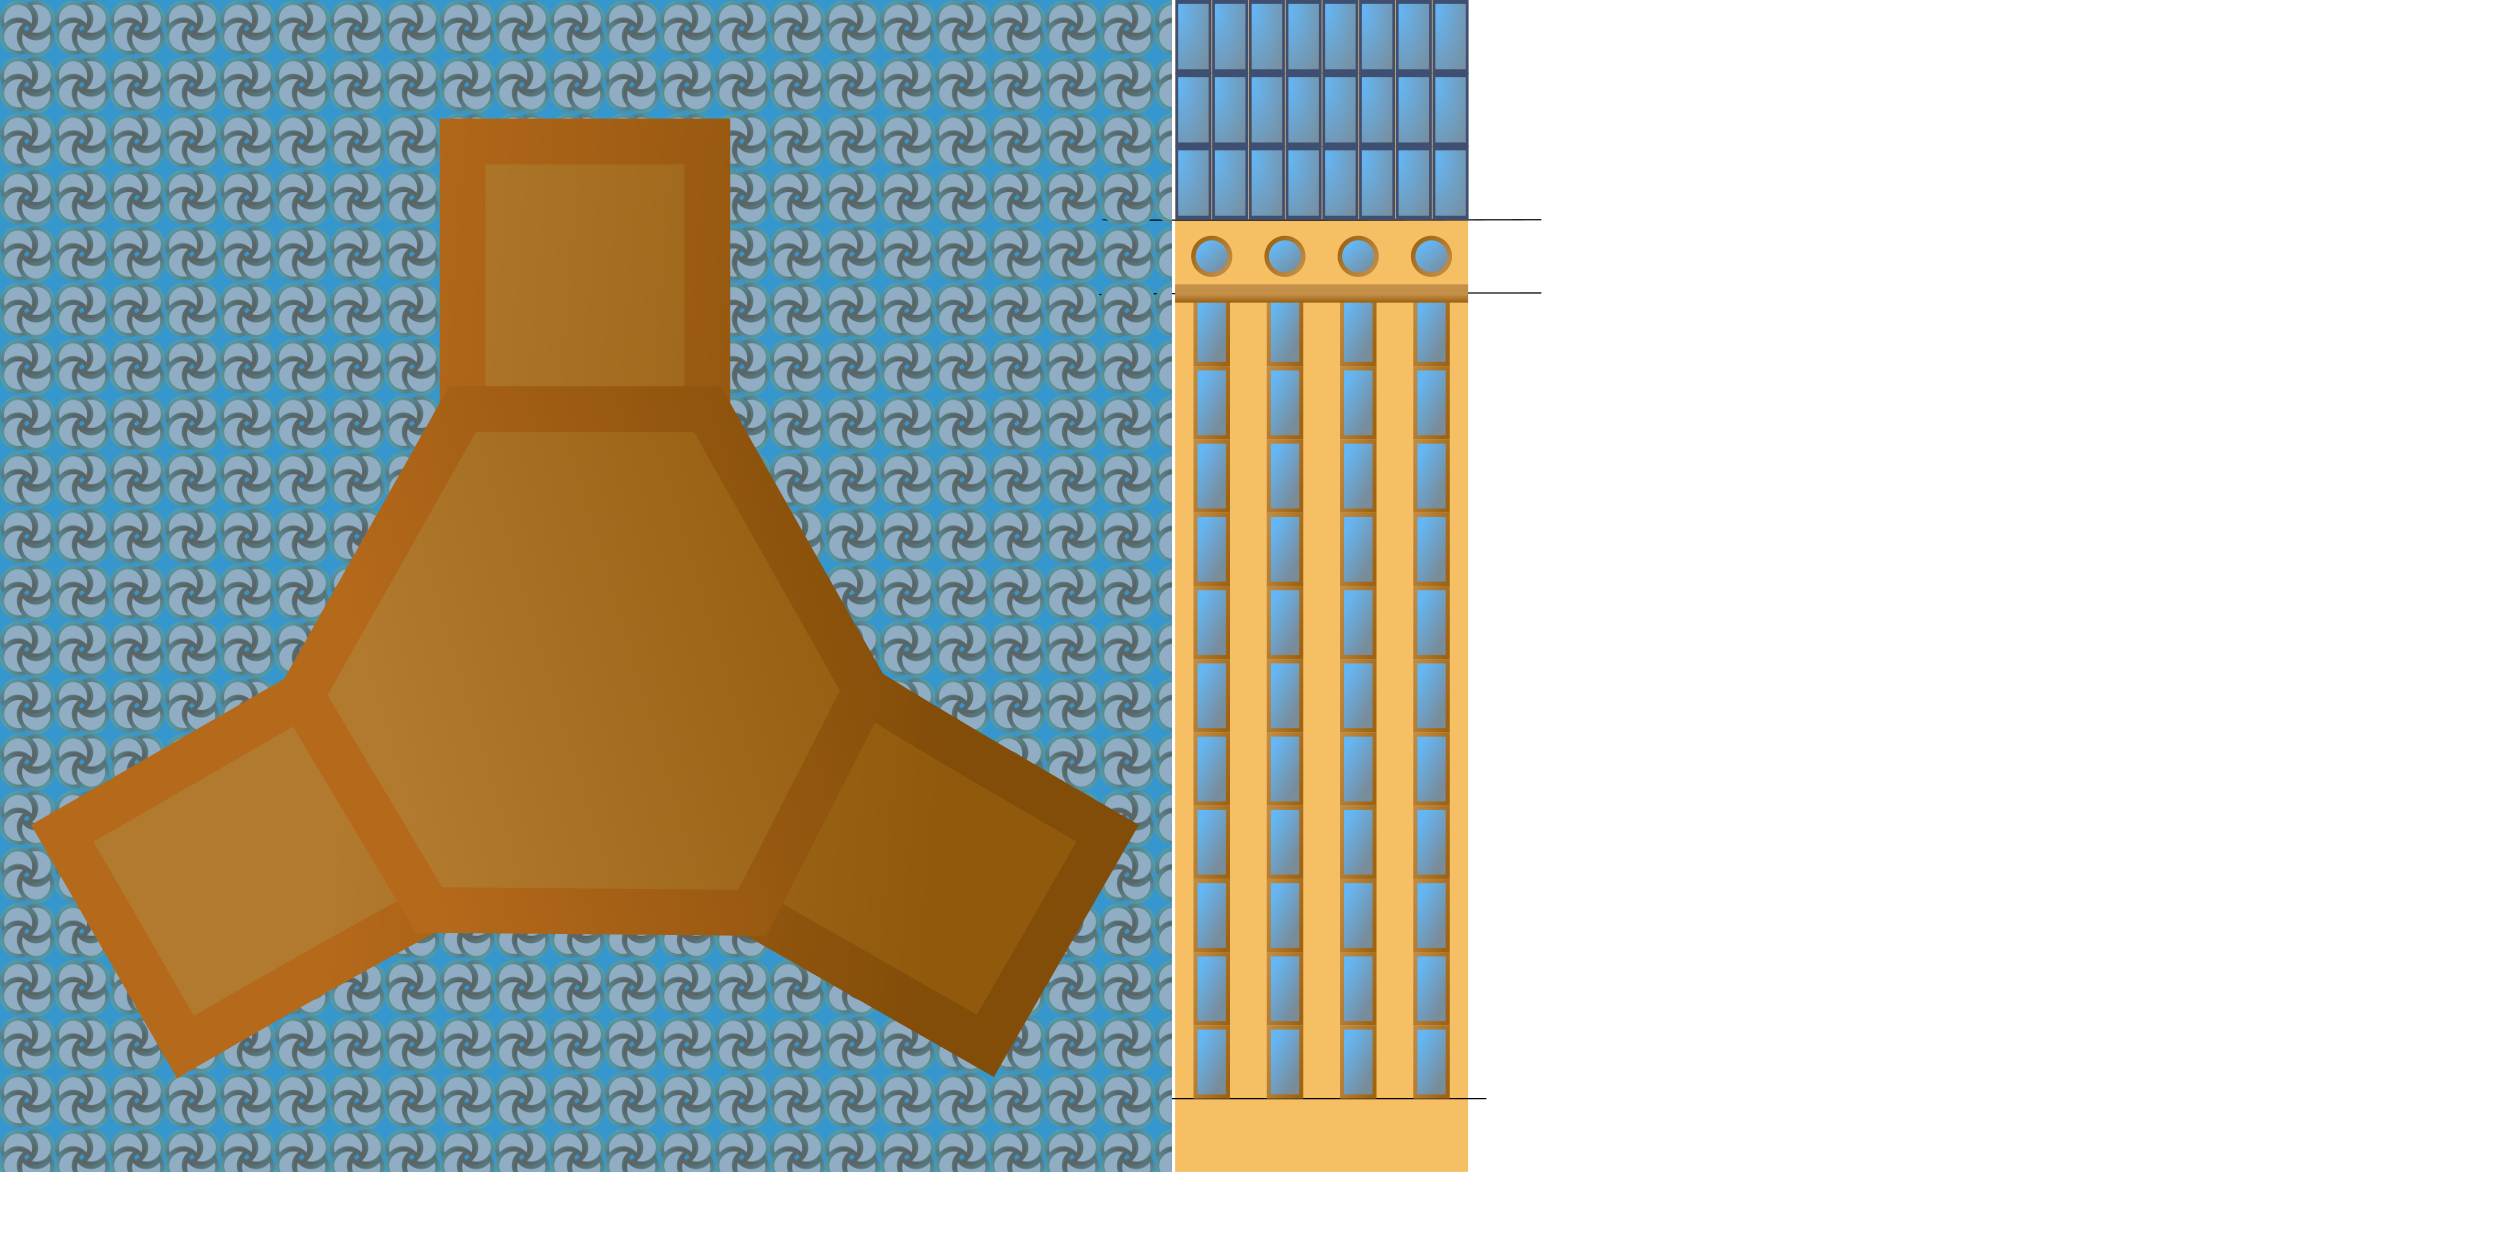
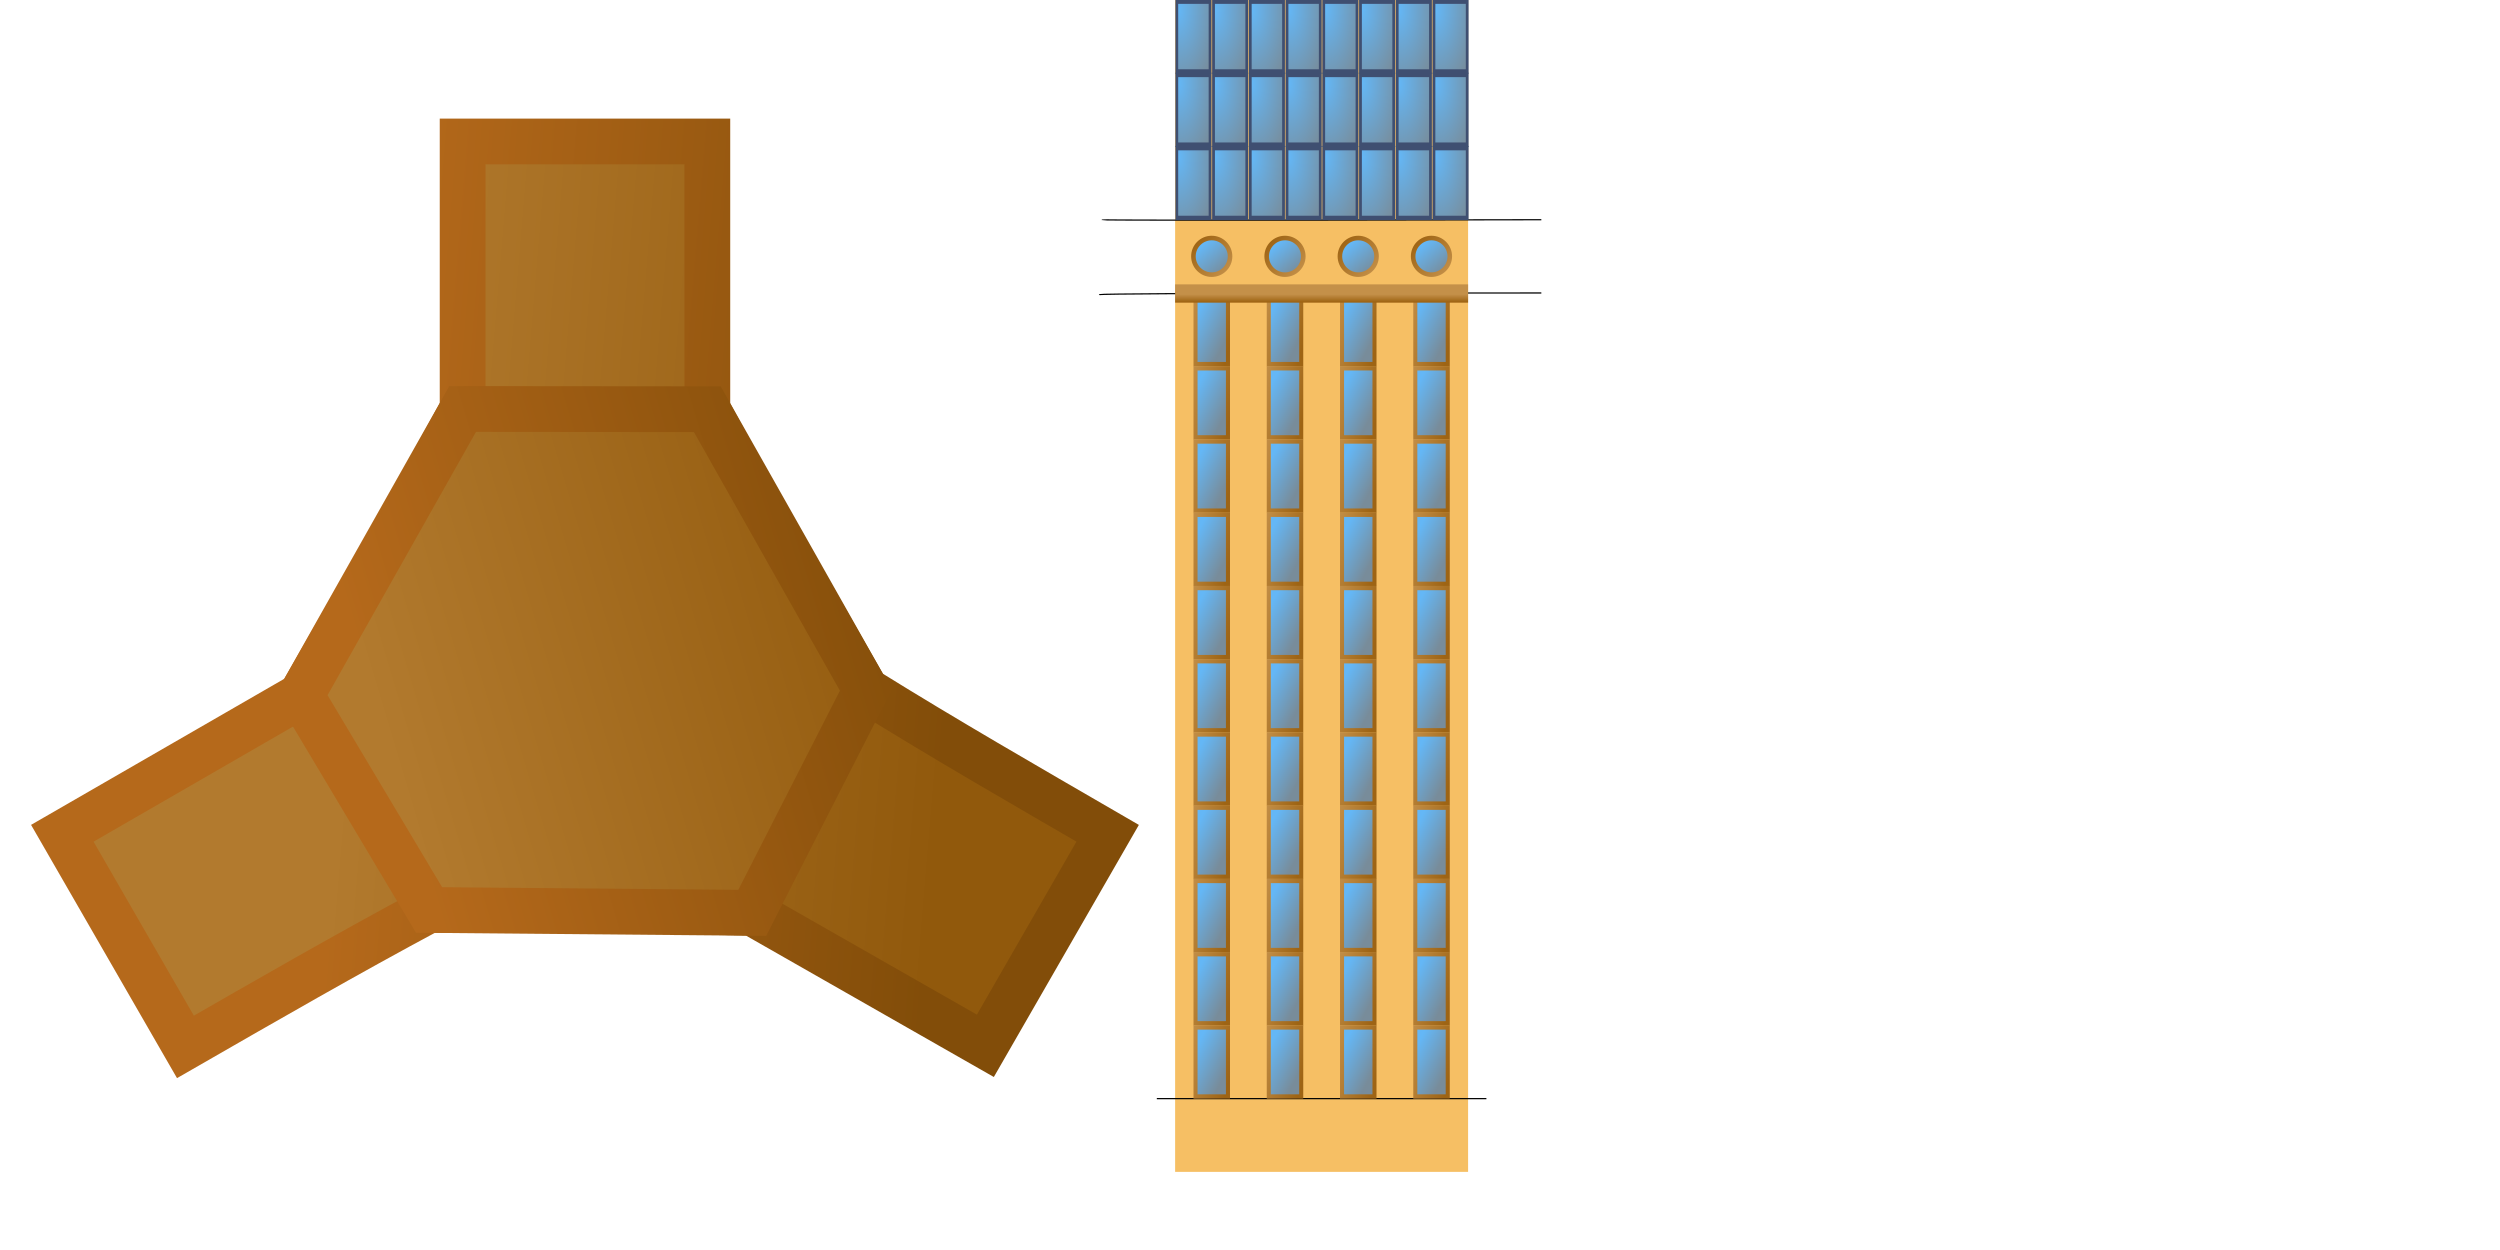
<svg xmlns="http://www.w3.org/2000/svg" xmlns:xlink="http://www.w3.org/1999/xlink" height="256pt" width="512pt" id="svg23">
  <defs id="defs24">
    <linearGradient id="linearGradient2458">
      <stop style="stop-color:#b5691b;stop-opacity:1;" offset="0" id="stop2460" />
      <stop style="stop-color:#824d09;stop-opacity:1;" offset="1" id="stop2462" />
    </linearGradient>
    <linearGradient id="linearGradient2448">
      <stop id="stop2450" offset="0" style="stop-color:#b27a2e;stop-opacity:1;" />
      <stop id="stop2452" offset="1" style="stop-color:#91590c;stop-opacity:1;" />
    </linearGradient>
    <linearGradient id="linearGradient326">
      <stop id="stop327" offset="0" style="stop-color:#596668;stop-opacity:1;" />
      <stop id="stop328" offset="1" style="stop-color:#559ba6;stop-opacity:1;" />
    </linearGradient>
-     <linearGradient id="linearGradient130">
-       <stop id="stop131" offset="0" style="stop-color:#b5691b;stop-opacity:1;" />
-       <stop id="stop132" offset="1" style="stop-color:#9f7238;stop-opacity:1;" />
-     </linearGradient>
-     <linearGradient gradientUnits="userSpaceOnUse" y2="-44.457" x2="-85.132" y1="-31.022" x1="-76.447" gradientTransform="scale(1.133893,0.881917)" id="linearGradient329" xlink:href="#linearGradient326" />
-     <linearGradient y2="-44.457" x2="-85.132" y1="-31.022" x1="-76.447" gradientTransform="scale(1.133893,0.881917)" gradientUnits="userSpaceOnUse" id="linearGradient897" xlink:href="#linearGradient326" />
-     <linearGradient y2="-44.457" x2="-85.132" y1="-31.022" x1="-76.447" gradientTransform="scale(1.133893,0.881917)" gradientUnits="userSpaceOnUse" id="linearGradient899" xlink:href="#linearGradient326" />
-     <linearGradient y2="-44.457" x2="-85.132" y1="-31.022" x1="-76.447" gradientTransform="scale(1.133893,0.881917)" gradientUnits="userSpaceOnUse" id="linearGradient901" xlink:href="#linearGradient326" />
-     <linearGradient y2="-44.457" x2="-85.132" y1="-31.022" x1="-76.447" gradientTransform="scale(1.133893,0.881917)" gradientUnits="userSpaceOnUse" id="linearGradient903" xlink:href="#linearGradient326" />
-     <linearGradient y2="-44.457" x2="-85.132" y1="-31.022" x1="-76.447" gradientTransform="scale(1.133893,0.881917)" gradientUnits="userSpaceOnUse" id="linearGradient905" xlink:href="#linearGradient326" />
-     <linearGradient y2="-44.457" x2="-85.132" y1="-31.022" x1="-76.447" gradientTransform="scale(1.133893,0.881917)" gradientUnits="userSpaceOnUse" id="linearGradient907" xlink:href="#linearGradient326" />
-     <linearGradient y2="-44.457" x2="-85.132" y1="-31.022" x1="-76.447" gradientTransform="scale(1.133893,0.881917)" gradientUnits="userSpaceOnUse" id="linearGradient909" xlink:href="#linearGradient326" />
-     <linearGradient y2="-44.457" x2="-85.132" y1="-31.022" x1="-76.447" gradientTransform="scale(1.133893,0.881917)" gradientUnits="userSpaceOnUse" id="linearGradient910" xlink:href="#linearGradient326" />
-     <linearGradient y2="-44.457" x2="-85.132" y1="-31.022" x1="-76.447" gradientTransform="scale(1.133893,0.881917)" gradientUnits="userSpaceOnUse" id="linearGradient911" xlink:href="#linearGradient326" />
-     <linearGradient y2="-44.457" x2="-85.132" y1="-31.022" x1="-76.447" gradientTransform="scale(1.133893,0.881917)" gradientUnits="userSpaceOnUse" id="linearGradient912" xlink:href="#linearGradient326" />
    <linearGradient y2="-44.457" x2="-85.132" y1="-31.022" x1="-76.447" gradientTransform="scale(1.133893,0.881917)" gradientUnits="userSpaceOnUse" id="linearGradient1359" xlink:href="#linearGradient326" />
    <linearGradient y2="-44.457" x2="-85.132" y1="-31.022" x1="-76.447" gradientTransform="scale(1.133893,0.881917)" gradientUnits="userSpaceOnUse" id="linearGradient1361" xlink:href="#linearGradient326" />
    <linearGradient y2="-44.457" x2="-85.132" y1="-31.022" x1="-76.447" gradientTransform="scale(1.133893,0.881917)" gradientUnits="userSpaceOnUse" id="linearGradient1363" xlink:href="#linearGradient326" />
    <linearGradient y2="-44.457" x2="-85.132" y1="-31.022" x1="-76.447" gradientTransform="scale(1.133893,0.881917)" gradientUnits="userSpaceOnUse" id="linearGradient1365" xlink:href="#linearGradient326" />
    <pattern id="pattern1367" patternTransform="matrix(4.693808e-2,0,0,4.818451e-2,-2.117943e-2,0.14785)" height="15.412" width="15.021" patternUnits="userSpaceOnUse">
      <g transform="matrix(0.494374,0,0,0.494374,49.44787,19.79589)" id="g1369">
        <path transform="matrix(0,0.888889,-0.923077,0,-107.6923,49.97884)" id="path1371" d="M -90,-40 C -95.52,-40 -100,-35.52 -100,-30 C -100,-28.141 -99.353,-26.492 -98.469,-25 C -96.726,-27.938 -93.661,-30 -90,-30 C -86.339,-30 -83.274,-27.938 -81.531,-25 C -80.647,-26.492 -80,-28.141 -80,-30 C -80,-35.52 -84.48,-40 -90,-40 z " style="color:#000000;fill:#90adc4;fill-opacity:1;fill-rule:evenodd;stroke:url(#linearGradient1359);stroke-width:2.5;stroke-linecap:round;stroke-linejoin:miter;marker:none;marker-start:none;marker-mid:none;marker-end:none;stroke-miterlimit:4;stroke-dashoffset:0;stroke-opacity:1;visibility:visible;display:inline;overflow:visible" />
        <path transform="matrix(0.888889,0,0,0.923077,-10,-1.923077)" id="path1373" d="M -90,-40 C -95.52,-40 -100,-35.52 -100,-30 C -100,-28.141 -99.353,-26.492 -98.469,-25 C -96.726,-27.938 -93.661,-30 -90,-30 C -86.339,-30 -83.274,-27.938 -81.531,-25 C -80.647,-26.492 -80,-28.141 -80,-30 C -80,-35.52 -84.48,-40 -90,-40 z " style="color:#000000;fill:#90adc4;fill-opacity:1;fill-rule:evenodd;stroke:url(#linearGradient1361);stroke-width:2.5;stroke-linecap:round;stroke-linejoin:miter;marker:none;marker-start:none;marker-mid:none;marker-end:none;stroke-miterlimit:4;stroke-dashoffset:0;stroke-opacity:1;visibility:visible;display:inline;overflow:visible" />
        <path transform="matrix(0,-0.888889,0.923077,0,-61.92308,-100.0212)" id="path1375" d="M -90,-40 C -95.52,-40 -100,-35.52 -100,-30 C -100,-28.141 -99.353,-26.492 -98.469,-25 C -96.726,-27.938 -93.661,-30 -90,-30 C -86.339,-30 -83.274,-27.938 -81.531,-25 C -80.647,-26.492 -80,-28.141 -80,-30 C -80,-35.52 -84.48,-40 -90,-40 z " style="color:#000000;fill:#90adc4;fill-opacity:1;fill-rule:evenodd;stroke:url(#linearGradient1363);stroke-width:2.5;stroke-linecap:round;stroke-linejoin:miter;marker:none;marker-start:none;marker-mid:none;marker-end:none;stroke-miterlimit:4;stroke-dashoffset:0;stroke-opacity:1;visibility:visible;display:inline;overflow:visible" />
        <path transform="matrix(-0.888889,0,0,-0.923077,-160.0212,-46.92308)" id="path1377" d="M -90,-40 C -95.52,-40 -100,-35.52 -100,-30 C -100,-28.141 -99.353,-26.492 -98.469,-25 C -96.726,-27.938 -93.661,-30 -90,-30 C -86.339,-30 -83.274,-27.938 -81.531,-25 C -80.647,-26.492 -80,-28.141 -80,-30 C -80,-35.52 -84.48,-40 -90,-40 z " style="color:#000000;fill:#90adc4;fill-opacity:1;fill-rule:evenodd;stroke:url(#linearGradient1365);stroke-width:2.5;stroke-linecap:round;stroke-linejoin:miter;marker:none;marker-start:none;marker-mid:none;marker-end:none;stroke-miterlimit:4;stroke-dashoffset:0;stroke-opacity:1;visibility:visible;display:inline;overflow:visible" />
      </g>
    </pattern>
    <linearGradient gradientUnits="userSpaceOnUse" y2="310.909" x2="9.787" y1="319.091" x1="9.787" gradientTransform="scale(4,0.25)" id="linearGradient1042" xlink:href="#linearGradient600" />
    <linearGradient gradientUnits="userSpaceOnUse" y2="59.489" x2="3.708" y1="68.878" x1="21.282" gradientTransform="scale(0.727607,1.374369)" id="linearGradient656" xlink:href="#linearGradient600" />
    <linearGradient gradientUnits="userSpaceOnUse" y2="70.19" x2="17.162" y1="61.171" x1="8.432" gradientTransform="scale(0.727607,1.374369)" id="linearGradient652" xlink:href="#linearGradient99" />
    <linearGradient y2="74.14" x2="15.031" y1="65.712" x1="5.823" gradientUnits="userSpaceOnUse" id="linearGradient643" xlink:href="#linearGradient600" />
    <linearGradient y2="74.239" x2="13.351" y1="67.147" x1="7.299" gradientUnits="userSpaceOnUse" id="linearGradient642" xlink:href="#linearGradient99" />
    <linearGradient y2="74.14" x2="15.031" y1="65.712" x1="5.823" gradientUnits="userSpaceOnUse" id="linearGradient640" xlink:href="#linearGradient600" />
    <linearGradient y2="74.239" x2="13.351" y1="67.147" x1="7.299" gradientUnits="userSpaceOnUse" id="linearGradient639" xlink:href="#linearGradient99" />
    <linearGradient y2="74.14" x2="15.031" y1="65.712" x1="5.823" gradientUnits="userSpaceOnUse" id="linearGradient637" xlink:href="#linearGradient600" />
    <linearGradient y2="74.239" x2="13.351" y1="67.147" x1="7.299" gradientUnits="userSpaceOnUse" id="linearGradient636" xlink:href="#linearGradient99" />
    <linearGradient gradientUnits="userSpaceOnUse" y2="74.14" x2="15.031" y1="65.712" x1="5.823" id="linearGradient603" xlink:href="#linearGradient600" />
    <linearGradient gradientUnits="userSpaceOnUse" y2="74.239" x2="13.351" y1="67.147" x1="7.299" id="linearGradient599" xlink:href="#linearGradient99" />
    <radialGradient gradientUnits="userSpaceOnUse" r="22.104" fy="2.134" fx="0.829" cy="2.134" cx="0.829" gradientTransform="scale(0.866025,1.154701)" id="radialGradient102" xlink:href="#linearGradient99" />
    <linearGradient id="linearGradient99">
      <stop id="stop100" offset="0" style="stop-color:#64b7f6;stop-opacity:1;" />
      <stop id="stop101" offset="1" style="stop-color:#788c9a;stop-opacity:1;" />
    </linearGradient>
    <linearGradient id="linearGradient600">
      <stop id="stop601" offset="0" style="stop-color:#9e6414;stop-opacity:1;" />
      <stop id="stop602" offset="1" style="stop-color:#c49049;stop-opacity:1;" />
    </linearGradient>
-     <linearGradient id="linearGradient1039">
-       <stop id="stop1040" offset="0" style="stop-color:#f6bf64;stop-opacity:1;" />
-       <stop id="stop1041" offset="1" style="stop-color:#f6bf64;stop-opacity:0;" />
-     </linearGradient>
    <linearGradient y2="354.145" x2="497.561" y1="327.813" x1="183.445" gradientUnits="userSpaceOnUse" id="linearGradient2464" xlink:href="#linearGradient2458" />
    <linearGradient y2="354.145" x2="497.561" y1="327.813" x1="183.445" gradientUnits="userSpaceOnUse" id="linearGradient2466" xlink:href="#linearGradient2448" />
    <linearGradient y2="243.552" x2="464.91" y1="327.813" x1="183.445" gradientUnits="userSpaceOnUse" id="linearGradient3194" xlink:href="#linearGradient2458" />
    <linearGradient y2="243.552" x2="464.91" y1="327.813" x1="183.445" gradientUnits="userSpaceOnUse" id="linearGradient3196" xlink:href="#linearGradient2448" />
  </defs>
-   <rect transform="matrix(1.511366,0,0,4.678039,358.1538,152.5513)" y="-32.61" x="-236.974" height="68.405" width="211.729" id="rect149" style="color:#000000;fill:#3697cf;fill-opacity:1;fill-rule:evenodd;stroke:none;stroke-width:23.945;stroke-linecap:round;stroke-linejoin:miter;stroke-miterlimit:4;stroke-dashoffset:0;stroke-opacity:1;marker:none;marker-start:none;marker-mid:none;marker-end:none;visibility:visible;display:inline;overflow:visible" />
  <g transform="translate(320.886,0)" id="layer1">
    <rect y="0" x="0" height="320" width="80" id="rect3" style="color:#000000;fill:#f6bf64;fill-opacity:1;fill-rule:evenodd;stroke:none;stroke-width:1.25;stroke-linecap:round;stroke-linejoin:miter;marker:none;marker-start:none;marker-mid:none;marker-end:none;stroke-miterlimit:4;stroke-dashoffset:0;stroke-opacity:1;visibility:visible;display:inline;overflow:visible" />
    <path id="path94" d="M -5,300 L 85,300" style="fill:none;fill-opacity:0.75;fill-rule:evenodd;stroke:#000000;stroke-width:0.25pt;stroke-linecap:butt;stroke-linejoin:miter;stroke-opacity:1" />
    <path id="path95" d="M -20,60 C -19.846,60.274 100,60 100,60" style="fill:none;fill-opacity:0.75;fill-rule:evenodd;stroke:#000000;stroke-width:0.25pt;stroke-linecap:butt;stroke-linejoin:miter;stroke-opacity:1" />
    <path id="path96" d="M -20.73,80.456 C -20,80 100,80 100,80" style="fill:none;fill-opacity:0.75;fill-rule:evenodd;stroke:#000000;stroke-width:0.25pt;stroke-linecap:butt;stroke-linejoin:miter;stroke-opacity:1" />
    <rect transform="matrix(0.605479,0,0,0.952263,0.458907,0.464102)" y="0" x="0" height="20" width="15" id="rect98" style="color:#000000;fill:url(#radialGradient102);fill-opacity:1;fill-rule:evenodd;stroke:#3f4f71;stroke-width:1.25;stroke-linecap:round;stroke-linejoin:miter;marker:none;marker-start:none;marker-mid:none;marker-end:none;stroke-miterlimit:4;stroke-dashoffset:0;stroke-opacity:1;visibility:visible;display:inline;overflow:visible" />
    <use height="320" width="320" id="use474" transform="translate(0,19.99442)" xlink:href="#rect98" y="0" x="0" />
    <use height="320" width="320" id="use475" transform="translate(0,39.98883)" xlink:href="#rect98" y="0" x="0" />
    <use height="320" width="320" id="use476" transform="translate(10.03134,0)" xlink:href="#rect98" y="0" x="0" />
    <use height="320" width="320" id="use477" transform="translate(10.03134,19.99442)" xlink:href="#rect98" y="0" x="0" />
    <use height="320" width="320" id="use478" transform="translate(10.03134,39.98883)" xlink:href="#rect98" y="0" x="0" />
    <use height="320" width="320" id="use479" transform="translate(20.06268,0)" xlink:href="#rect98" y="0" x="0" />
    <use height="320" width="320" id="use480" transform="translate(20.06268,19.99442)" xlink:href="#rect98" y="0" x="0" />
    <use height="320" width="320" id="use481" transform="translate(20.06268,39.98883)" xlink:href="#rect98" y="0" x="0" />
    <use height="320" width="320" id="use482" transform="translate(30.09403,0)" xlink:href="#rect98" y="0" x="0" />
    <use height="320" width="320" id="use483" transform="translate(30.09403,19.99442)" xlink:href="#rect98" y="0" x="0" />
    <use height="320" width="320" id="use484" transform="translate(30.09403,39.98883)" xlink:href="#rect98" y="0" x="0" />
    <use height="320" width="320" id="use485" transform="translate(40.12537,0)" xlink:href="#rect98" y="0" x="0" />
    <use height="320" width="320" id="use486" transform="translate(40.12537,19.99442)" xlink:href="#rect98" y="0" x="0" />
    <use height="320" width="320" id="use487" transform="translate(40.12537,39.98883)" xlink:href="#rect98" y="0" x="0" />
    <use height="320" width="320" id="use488" transform="translate(50.15671,0)" xlink:href="#rect98" y="0" x="0" />
    <use height="320" width="320" id="use489" transform="translate(50.15671,19.99442)" xlink:href="#rect98" y="0" x="0" />
    <use height="320" width="320" id="use490" transform="translate(50.15671,39.98883)" xlink:href="#rect98" y="0" x="0" />
    <use height="320" width="320" id="use491" transform="translate(60.18805,0)" xlink:href="#rect98" y="0" x="0" />
    <use height="320" width="320" id="use492" transform="translate(60.18805,19.99442)" xlink:href="#rect98" y="0" x="0" />
    <use height="320" width="320" id="use493" transform="translate(60.18805,39.98883)" xlink:href="#rect98" y="0" x="0" />
    <use height="320" width="320" id="use494" transform="translate(70.21939,0)" xlink:href="#rect98" y="0" x="0" />
    <use height="320" width="320" id="use495" transform="translate(70.21939,19.99442)" xlink:href="#rect98" y="0" x="0" />
    <use height="320" width="320" id="use496" transform="translate(70.21939,39.98883)" xlink:href="#rect98" y="0" x="0" />
    <path d="M 15 70 A 5 5 0 1 1  5,70 A 5 5 0 1 1  15 70 z" id="path508" style="color:#000000;fill:url(#linearGradient599);fill-opacity:1;fill-rule:evenodd;stroke:url(#linearGradient603);stroke-width:1.25;stroke-linecap:round;stroke-linejoin:miter;marker:none;marker-start:none;marker-mid:none;marker-end:none;stroke-miterlimit:4;stroke-dashoffset:0;stroke-opacity:1;visibility:visible;display:inline;overflow:visible" />
    <path transform="translate(20,0)" d="M 15 70 A 5 5 0 1 1  5,70 A 5 5 0 1 1  15 70 z" id="path631" style="color:#000000;fill:url(#linearGradient636);fill-opacity:1;fill-rule:evenodd;stroke:url(#linearGradient637);stroke-width:1.25;stroke-linecap:round;stroke-linejoin:miter;marker:none;marker-start:none;marker-mid:none;marker-end:none;stroke-miterlimit:4;stroke-dashoffset:0;stroke-opacity:1;visibility:visible;display:inline;overflow:visible" />
    <path transform="translate(40,0)" d="M 15 70 A 5 5 0 1 1  5,70 A 5 5 0 1 1  15 70 z" id="path638" style="color:#000000;fill:url(#linearGradient639);fill-opacity:1;fill-rule:evenodd;stroke:url(#linearGradient640);stroke-width:1.25;stroke-linecap:round;stroke-linejoin:miter;marker:none;marker-start:none;marker-mid:none;marker-end:none;stroke-miterlimit:4;stroke-dashoffset:0;stroke-opacity:1;visibility:visible;display:inline;overflow:visible" />
    <path transform="translate(60,0)" d="M 15 70 A 5 5 0 1 1  5,70 A 5 5 0 1 1  15 70 z" id="path641" style="color:#000000;fill:url(#linearGradient642);fill-opacity:1;fill-rule:evenodd;stroke:url(#linearGradient643);stroke-width:1.25;stroke-linecap:round;stroke-linejoin:miter;marker:none;marker-start:none;marker-mid:none;marker-end:none;stroke-miterlimit:4;stroke-dashoffset:0;stroke-opacity:1;visibility:visible;display:inline;overflow:visible" />
    <rect transform="matrix(0.885979,0,0,0.942838,1.140209,5.143868)" y="80" x="5" height="20" width="10" id="rect644" style="color:#000000;fill:url(#linearGradient652);fill-opacity:1;fill-rule:evenodd;stroke:url(#linearGradient656);stroke-width:1.25;stroke-linecap:round;stroke-linejoin:miter;marker:none;marker-start:none;marker-mid:none;marker-end:none;stroke-miterlimit:4;stroke-dashoffset:0;stroke-opacity:1;visibility:visible;display:inline;overflow:visible" />
    <use height="320" width="320" id="use894" transform="translate(0,19.99922)" xlink:href="#rect644" y="0" x="0" />
    <use height="320" width="320" id="use895" transform="translate(0,39.99844)" xlink:href="#rect644" y="0" x="0" />
    <use height="320" width="320" id="use896" transform="translate(0,59.99765)" xlink:href="#rect644" y="0" x="0" />
    <use height="320" width="320" id="use897" transform="translate(0,79.99687)" xlink:href="#rect644" y="0" x="0" />
    <use height="320" width="320" id="use898" transform="translate(0,99.99609)" xlink:href="#rect644" y="0" x="0" />
    <use height="320" width="320" id="use899" transform="translate(0,119.9953)" xlink:href="#rect644" y="0" x="0" />
    <use height="320" width="320" id="use900" transform="translate(0,139.9945)" xlink:href="#rect644" y="0" x="0" />
    <use height="320" width="320" id="use901" transform="translate(0,159.9937)" xlink:href="#rect644" y="0" x="0" />
    <use height="320" width="320" id="use902" transform="translate(0,179.993)" xlink:href="#rect644" y="0" x="0" />
    <use height="320" width="320" id="use903" transform="translate(0,199.9922)" xlink:href="#rect644" y="0" x="0" />
    <use height="320" width="320" id="use904" transform="translate(20.0045,0)" xlink:href="#rect644" y="0" x="0" />
    <use height="320" width="320" id="use905" transform="translate(20.0045,19.99922)" xlink:href="#rect644" y="0" x="0" />
    <use height="320" width="320" id="use906" transform="translate(20.0045,39.99844)" xlink:href="#rect644" y="0" x="0" />
    <use height="320" width="320" id="use907" transform="translate(20.0045,59.99765)" xlink:href="#rect644" y="0" x="0" />
    <use height="320" width="320" id="use908" transform="translate(20.0045,79.99687)" xlink:href="#rect644" y="0" x="0" />
    <use height="320" width="320" id="use909" transform="translate(20.0045,99.99609)" xlink:href="#rect644" y="0" x="0" />
    <use height="320" width="320" id="use910" transform="translate(20.0045,119.9953)" xlink:href="#rect644" y="0" x="0" />
    <use height="320" width="320" id="use911" transform="translate(20.0045,139.9945)" xlink:href="#rect644" y="0" x="0" />
    <use height="320" width="320" id="use912" transform="translate(20.0045,159.9937)" xlink:href="#rect644" y="0" x="0" />
    <use height="320" width="320" id="use913" transform="translate(20.0045,179.993)" xlink:href="#rect644" y="0" x="0" />
    <use height="320" width="320" id="use914" transform="translate(20.0045,199.9922)" xlink:href="#rect644" y="0" x="0" />
    <use height="320" width="320" id="use915" transform="translate(40.00899,0)" xlink:href="#rect644" y="0" x="0" />
    <use height="320" width="320" id="use916" transform="translate(40.00899,19.99922)" xlink:href="#rect644" y="0" x="0" />
    <use height="320" width="320" id="use917" transform="translate(40.00899,39.99844)" xlink:href="#rect644" y="0" x="0" />
    <use height="320" width="320" id="use918" transform="translate(40.00899,59.99765)" xlink:href="#rect644" y="0" x="0" />
    <use height="320" width="320" id="use919" transform="translate(40.00899,79.99687)" xlink:href="#rect644" y="0" x="0" />
    <use height="320" width="320" id="use920" transform="translate(40.00899,99.99609)" xlink:href="#rect644" y="0" x="0" />
    <use height="320" width="320" id="use921" transform="translate(40.00899,119.9953)" xlink:href="#rect644" y="0" x="0" />
    <use height="320" width="320" id="use922" transform="translate(40.00899,139.9945)" xlink:href="#rect644" y="0" x="0" />
    <use height="320" width="320" id="use923" transform="translate(40.00899,159.9937)" xlink:href="#rect644" y="0" x="0" />
    <use height="320" width="320" id="use924" transform="translate(40.00899,179.993)" xlink:href="#rect644" y="0" x="0" />
    <use height="320" width="320" id="use925" transform="translate(40.00899,199.9922)" xlink:href="#rect644" y="0" x="0" />
    <use height="320" width="320" id="use926" transform="translate(60.01349,0)" xlink:href="#rect644" y="0" x="0" />
    <rect transform="translate(0,2.646612)" y="75" x="0" height="5" width="80" id="rect937" style="color:#000000;fill:url(#linearGradient1042);fill-opacity:1;fill-rule:evenodd;stroke:none;stroke-width:1.25;stroke-linecap:round;stroke-linejoin:miter;marker:none;marker-start:none;marker-mid:none;marker-end:none;stroke-miterlimit:4;stroke-dashoffset:0;stroke-opacity:1;visibility:visible;display:inline;overflow:visible" />
    <use height="320" width="320" id="use927" transform="translate(60.01349,19.99922)" xlink:href="#rect644" y="0" x="0" />
    <use height="320" width="320" id="use928" transform="translate(60.01349,39.99844)" xlink:href="#rect644" y="0" x="0" />
    <use height="320" width="320" id="use929" transform="translate(60.01349,59.99765)" xlink:href="#rect644" y="0" x="0" />
    <use height="320" width="320" id="use930" transform="translate(60.01349,79.99687)" xlink:href="#rect644" y="0" x="0" />
    <use height="320" width="320" id="use931" transform="translate(60.01349,99.99609)" xlink:href="#rect644" y="0" x="0" />
    <use height="320" width="320" id="use932" transform="translate(60.01349,119.9953)" xlink:href="#rect644" y="0" x="0" />
    <use height="320" width="320" id="use933" transform="translate(60.01349,139.9945)" xlink:href="#rect644" y="0" x="0" />
    <use height="320" width="320" id="use934" transform="translate(60.01349,159.9937)" xlink:href="#rect644" y="0" x="0" />
    <use height="320" width="320" id="use935" transform="translate(60.01349,179.993)" xlink:href="#rect644" y="0" x="0" />
    <use height="320" width="320" id="use936" transform="translate(60.01349,199.9922)" xlink:href="#rect644" y="0" x="0" />
  </g>
-   <rect transform="matrix(21.30467,0,0,20.75356,0.430041,-2.920557)" id="rect1379" y="0.148" x="-0.021" height="15.412" width="15.021" style="fill:url(#pattern1367);stroke:none" />
  <path transform="matrix(0.522023,0,0,0.522023,0,-1.660000e-4)" id="path31" d="M 242,213.938 C 214.776,264.276 186.072,314.106 157.5,363.812 C 115.847,387.802 74.232,411.859 32.594,435.875 C 54.062,473.125 75.531,510.375 97,547.625 C 139.23,523.348 181.588,498.949 224.438,476 C 280.774,476.047 337.275,476.006 393.5,477.5 C 434.146,500.688 474.792,523.875 515.438,547.062 C 536.76,510 558.083,472.938 579.406,435.875 C 537.036,411.316 494.446,386.804 452.938,361 C 425.065,312.152 396.311,263.668 370,214.062 C 370,167.375 370,120.688 370,74 C 327.333,74 284.667,74 242,74 C 242,120.646 242,167.292 242,213.938 z " style="fill:url(#linearGradient2466);fill-opacity:1;stroke:url(#linearGradient2464);stroke-width:23.945;stroke-linejoin:miter;stroke-miterlimit:4;stroke-opacity:1;opacity:1;color:#000000;fill-rule:nonzero;stroke-linecap:butt;marker:none;marker-start:none;marker-mid:none;marker-end:none;stroke-dasharray:none;stroke-dashoffset:0;visibility:visible;display:inline;overflow:visible" />
  <path transform="matrix(0.522023,0,0,0.522023,0,-1.660000e-4)" id="path148" d="M 242,213.938 L 157.5,363.812 L 224.438,476 L 393.5,477.5 L 452.938,361 L 370,214.062 L 242,213.938 z " style="stroke-opacity:1;stroke-miterlimit:4;stroke-linejoin:miter;stroke-width:23.945;stroke:url(#linearGradient3194);fill-opacity:1.0;fill:url(#linearGradient3196)" />
</svg>
